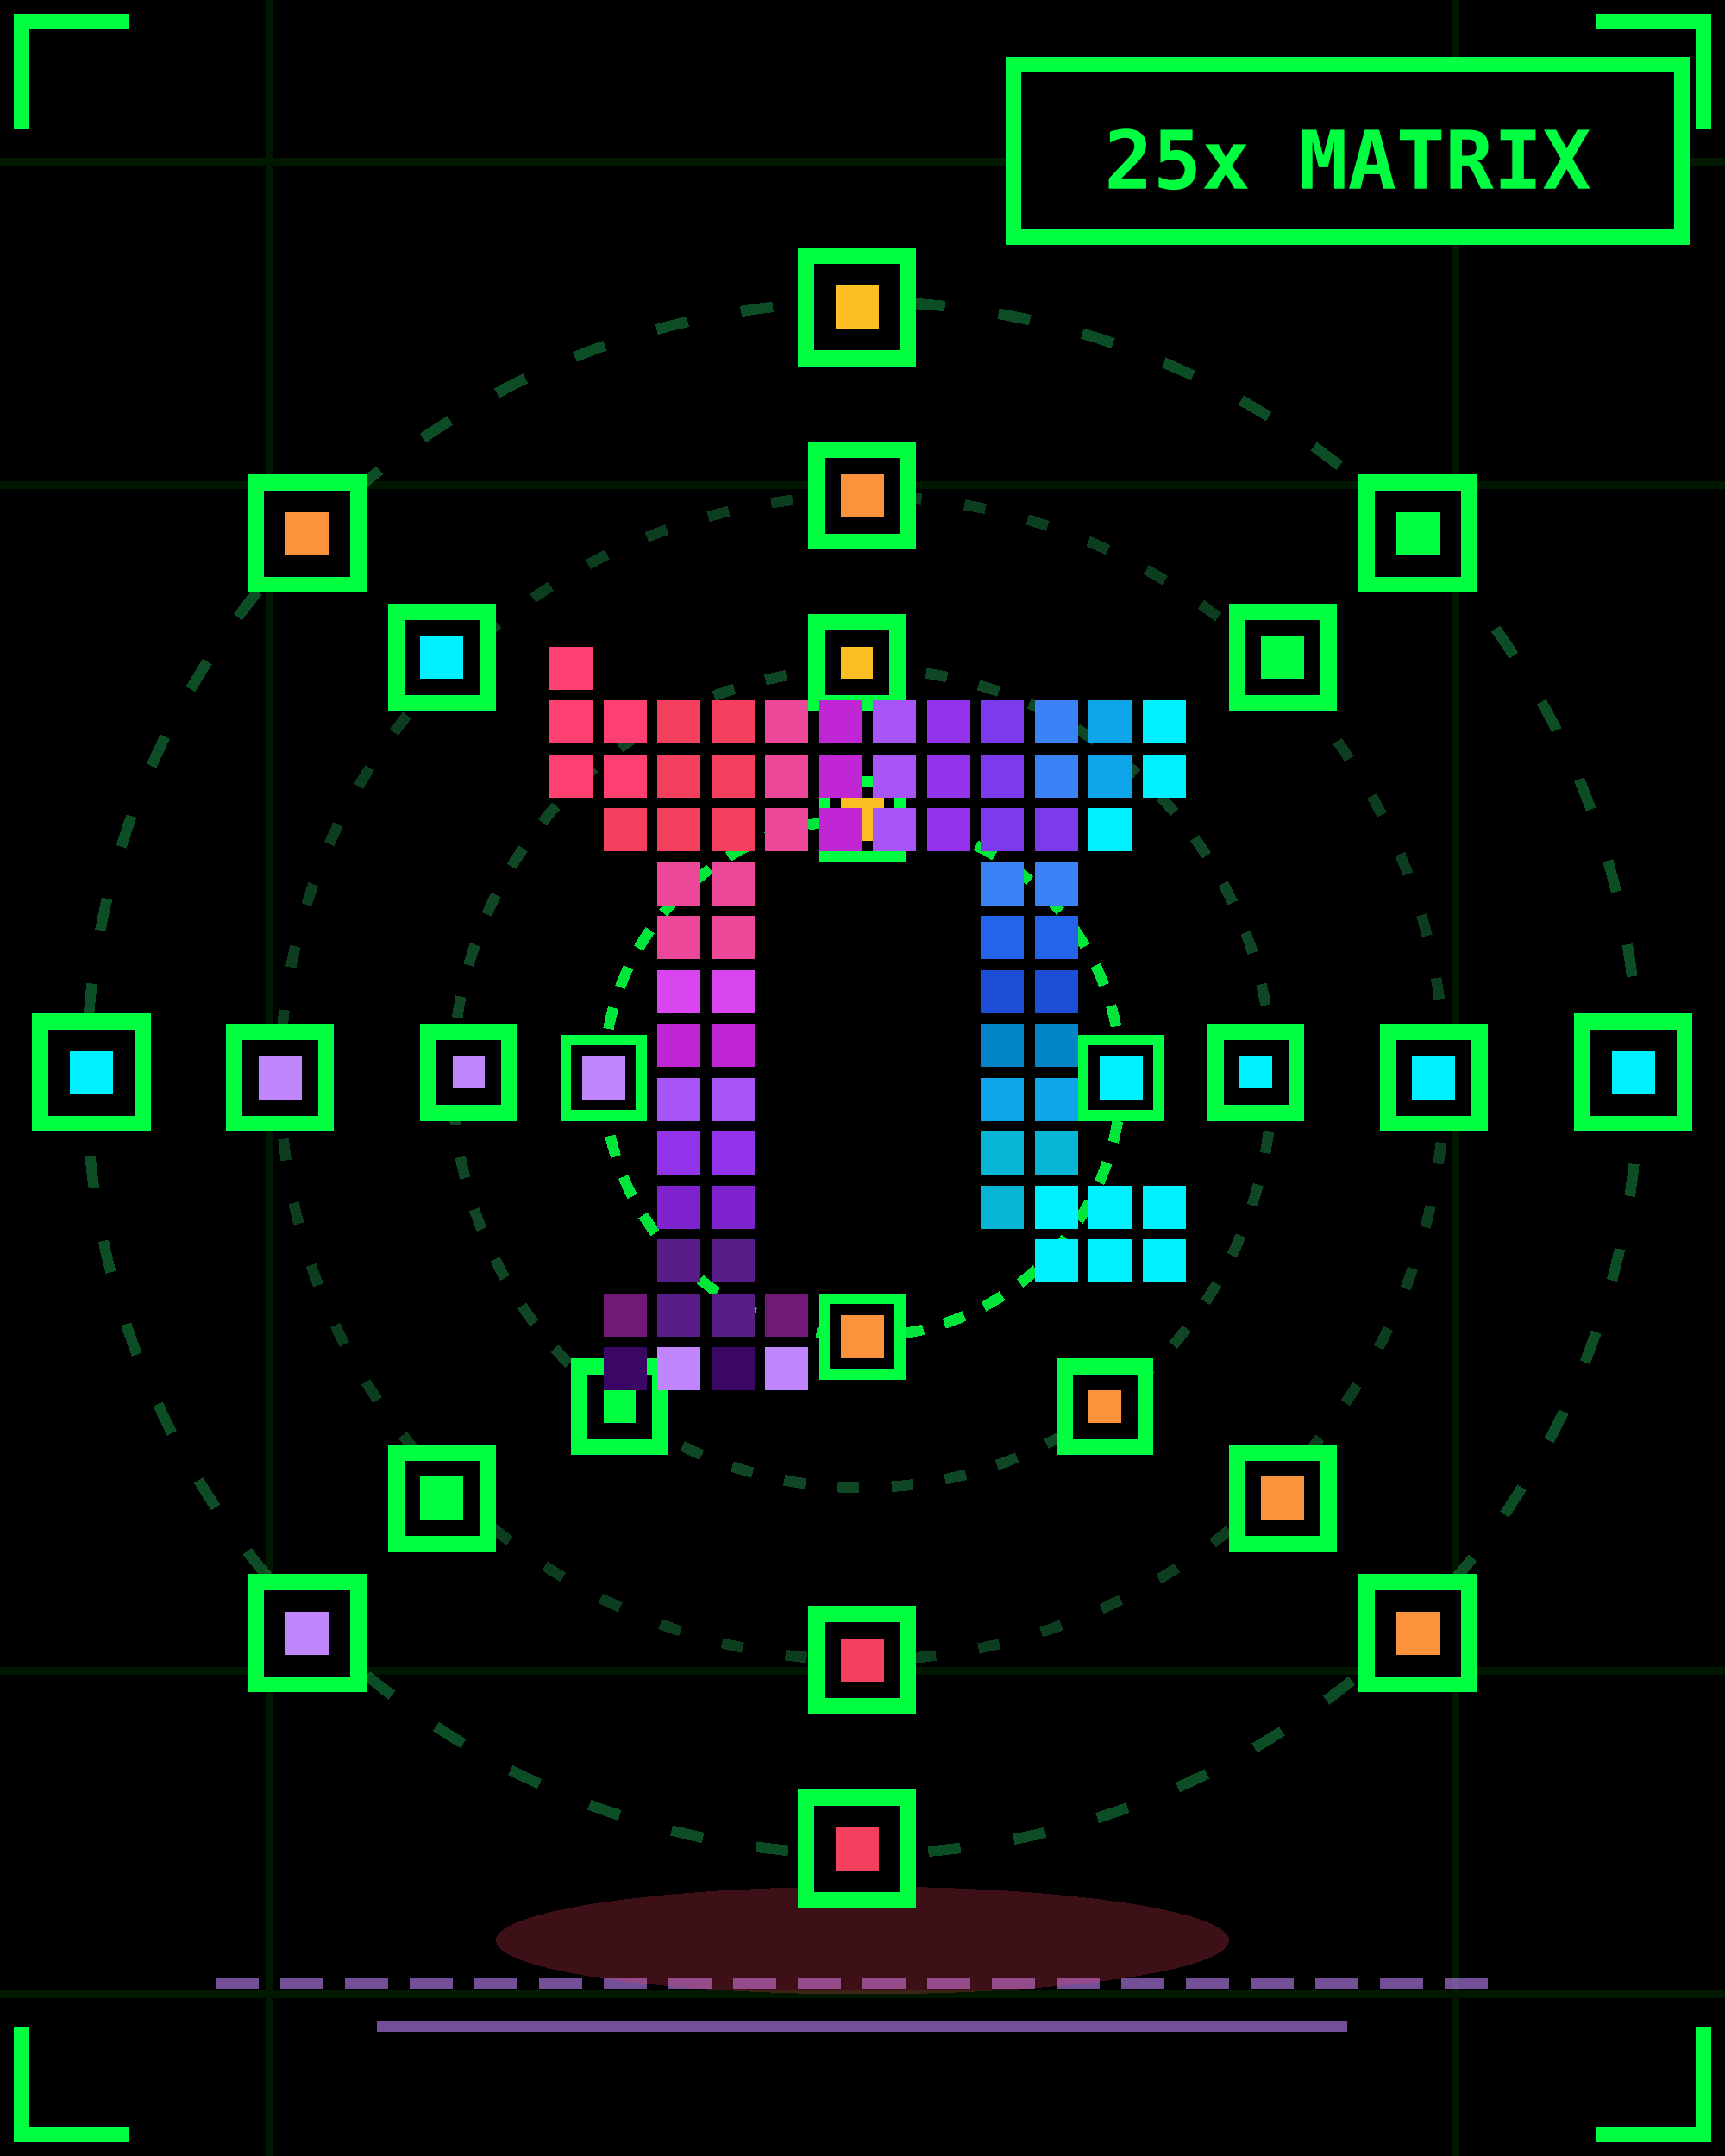
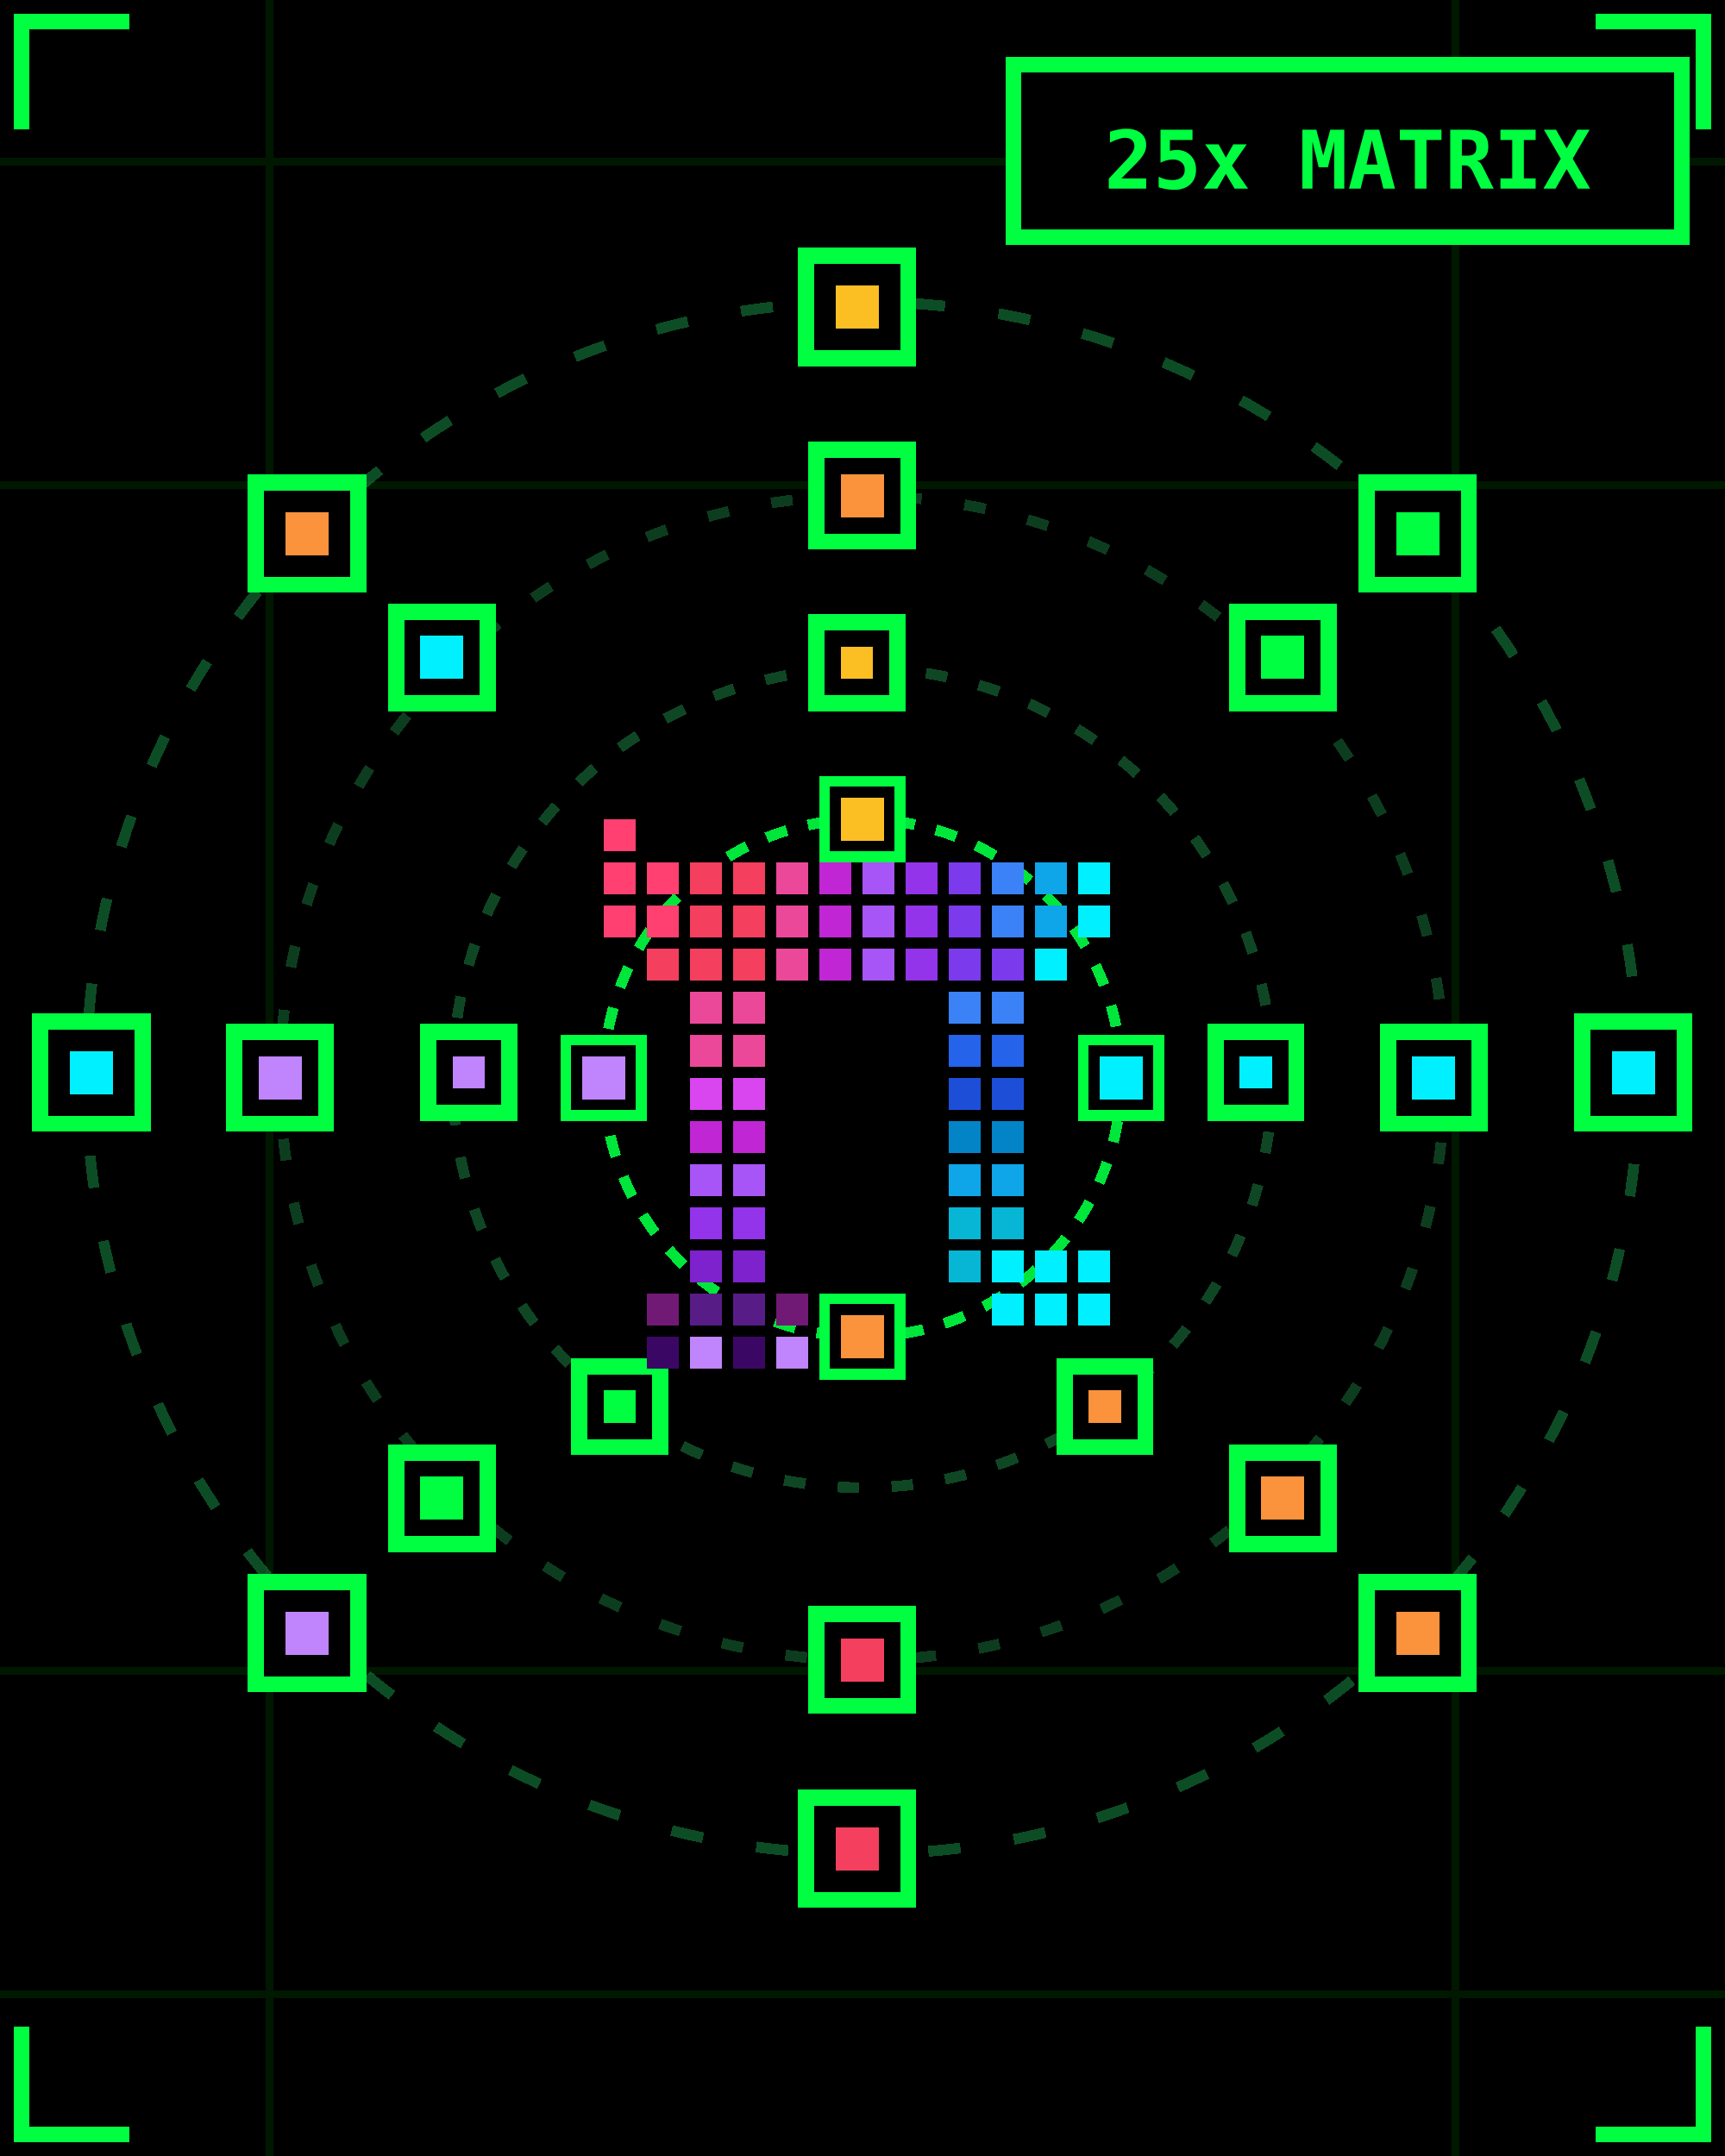
<svg xmlns="http://www.w3.org/2000/svg" viewBox="0 0 160 200" width="100%" height="100%" preserveAspectRatio="none" shape-rendering="crispEdges">
  <defs>
    <pattern id="piHalftone" x="0" y="0" width="4" height="4" patternUnits="userSpaceOnUse">
      <rect width="4" height="4" fill="#180b2c" />
      <rect x="0" y="0" width="2" height="2" fill="#c084fc" />
      <rect x="2" y="2" width="2" height="2" fill="#c084fc" />
    </pattern>
  </defs>
  <style>
    @keyframes vortexRing1 { 0% { transform: rotate(0deg); } 100% { transform: rotate(360deg); } }
    @keyframes vortexRing2 { 0% { transform: rotate(360deg); } 100% { transform: rotate(0deg); } }
    @keyframes vortexRing3 { 0% { transform: rotate(0deg); } 100% { transform: rotate(360deg); } }
    @keyframes vortexRing4 { 0% { transform: rotate(360deg); } 100% { transform: rotate(0deg); } }
    @keyframes levitateCenter { 0%, 100% { transform: translateY(0px); } 50% { transform: translateY(-4px); } }
    .ring-1 { animation: vortexRing1 8s steps(8) infinite; transform-origin: 80px 100px; }
    .ring-2 { animation: vortexRing2 12s steps(10) infinite; transform-origin: 80px 100px; }
    .ring-3 { animation: vortexRing3 16s steps(12) infinite; transform-origin: 80px 100px; }
    .ring-4 { animation: vortexRing4 22s steps(14) infinite; transform-origin: 80px 100px; }
    .pip-commander { animation: levitateCenter 1.8s steps(2) infinite; transform-origin: 80px 100px; }
  </style>
  <rect width="160" height="200" fill="#000000" />
  <g stroke="#003b00" stroke-width="0.75" opacity="0.4">
    <line x1="0" y1="15" x2="160" y2="15" />
    <line x1="0" y1="45" x2="160" y2="45" />
    <line x1="0" y1="155" x2="160" y2="155" />
    <line x1="0" y1="185" x2="160" y2="185" />
    <line x1="25" y1="0" x2="25" y2="200" />
    <line x1="135" y1="0" x2="135" y2="200" />
  </g>
  <g stroke="#00ff41" stroke-width="1.5" fill="none">
    <path d="M2,12 L2,2 L12,2" />
    <path d="M158,12 L158,2 L148,2" />
    <path d="M2,188 L2,198 L12,198" />
    <path d="M158,188 L158,198 L148,198" />
  </g>
  <g transform="translate(94, 6)">
    <rect width="62" height="16" fill="#000000" stroke="#00ff41" stroke-width="1.5" />
    <text x="31" y="11.5" font-family="'Fira Code', monospace" font-size="7.5" font-weight="900" fill="#00ff41" text-anchor="middle">25x MATRIX</text>
  </g>
-   <g opacity="0.6" stroke="#c084fc" stroke-width="1">
-     <line x1="20" y1="184" x2="140" y2="184" stroke-dasharray="4,2" />
-     <line x1="35" y1="188" x2="125" y2="188" />
-   </g>
-   <ellipse cx="80" cy="180" rx="34" ry="5" fill="#f43f5e" opacity="0.25" />
  <g class="ring-4">
    <circle cx="80" cy="100" r="72" fill="none" stroke="#15803d" stroke-width="1" stroke-dasharray="3,5" opacity="0.6" />
    <g transform="translate(146, 94)">
      <rect width="11" height="11" fill="#00ff41" />
      <rect x="1.5" y="1.5" width="8" height="8" fill="#000" />
      <rect x="3.5" y="3.5" width="4" height="4" fill="#00f0ff" />
    </g>
    <g transform="translate(126, 146)">
      <rect width="11" height="11" fill="#00ff41" />
      <rect x="1.5" y="1.5" width="8" height="8" fill="#000" />
      <rect x="3.5" y="3.5" width="4" height="4" fill="#fb923c" />
    </g>
    <g transform="translate(74, 166)">
      <rect width="11" height="11" fill="#00ff41" />
      <rect x="1.5" y="1.5" width="8" height="8" fill="#000" />
      <rect x="3.5" y="3.5" width="4" height="4" fill="#f43f5e" />
    </g>
    <g transform="translate(23, 146)">
      <rect width="11" height="11" fill="#00ff41" />
      <rect x="1.5" y="1.5" width="8" height="8" fill="#000" />
      <rect x="3.5" y="3.5" width="4" height="4" fill="#c084fc" />
    </g>
    <g transform="translate(3, 94)">
      <rect width="11" height="11" fill="#00ff41" />
      <rect x="1.5" y="1.5" width="8" height="8" fill="#000" />
      <rect x="3.5" y="3.5" width="4" height="4" fill="#00f0ff" />
    </g>
    <g transform="translate(23, 44)">
      <rect width="11" height="11" fill="#00ff41" />
      <rect x="1.5" y="1.5" width="8" height="8" fill="#000" />
      <rect x="3.5" y="3.5" width="4" height="4" fill="#fb923c" />
    </g>
    <g transform="translate(74, 23)">
      <rect width="11" height="11" fill="#00ff41" />
      <rect x="1.5" y="1.5" width="8" height="8" fill="#000" />
      <rect x="3.5" y="3.5" width="4" height="4" fill="#fbbf24" />
    </g>
    <g transform="translate(126, 44)">
      <rect width="11" height="11" fill="#00ff41" />
      <rect x="1.5" y="1.5" width="8" height="8" fill="#000" />
      <rect x="3.5" y="3.5" width="4" height="4" fill="#00ff41" />
    </g>
  </g>
  <g class="ring-3">
    <circle cx="80" cy="100" r="54" fill="none" stroke="#166534" stroke-width="1" stroke-dasharray="2,4" opacity="0.6" />
    <g transform="translate(128, 95)">
      <rect width="10" height="10" fill="#00ff41" />
      <rect x="1.5" y="1.5" width="7" height="7" fill="#000" />
      <rect x="3" y="3" width="4" height="4" fill="#00f0ff" />
    </g>
    <g transform="translate(114, 134)">
      <rect width="10" height="10" fill="#00ff41" />
      <rect x="1.5" y="1.5" width="7" height="7" fill="#000" />
      <rect x="3" y="3" width="4" height="4" fill="#fb923c" />
    </g>
    <g transform="translate(75, 149)">
      <rect width="10" height="10" fill="#00ff41" />
      <rect x="1.5" y="1.5" width="7" height="7" fill="#000" />
      <rect x="3" y="3" width="4" height="4" fill="#f43f5e" />
    </g>
    <g transform="translate(36, 134)">
      <rect width="10" height="10" fill="#00ff41" />
      <rect x="1.5" y="1.5" width="7" height="7" fill="#000" />
      <rect x="3" y="3" width="4" height="4" fill="#00ff41" />
    </g>
    <g transform="translate(21, 95)">
      <rect width="10" height="10" fill="#00ff41" />
      <rect x="1.5" y="1.5" width="7" height="7" fill="#000" />
      <rect x="3" y="3" width="4" height="4" fill="#c084fc" />
    </g>
    <g transform="translate(36, 56)">
      <rect width="10" height="10" fill="#00ff41" />
      <rect x="1.5" y="1.5" width="7" height="7" fill="#000" />
      <rect x="3" y="3" width="4" height="4" fill="#00f0ff" />
    </g>
    <g transform="translate(75, 41)">
      <rect width="10" height="10" fill="#00ff41" />
      <rect x="1.5" y="1.5" width="7" height="7" fill="#000" />
      <rect x="3" y="3" width="4" height="4" fill="#fb923c" />
    </g>
    <g transform="translate(114, 56)">
      <rect width="10" height="10" fill="#00ff41" />
      <rect x="1.5" y="1.5" width="7" height="7" fill="#000" />
      <rect x="3" y="3" width="4" height="4" fill="#00ff41" />
    </g>
  </g>
  <g class="ring-2">
    <circle cx="80" cy="100" r="38" fill="none" stroke="#166534" stroke-width="1" stroke-dasharray="2,3" opacity="0.7" />
    <g transform="translate(112, 95)">
      <rect width="9" height="9" fill="#00ff41" />
      <rect x="1.5" y="1.5" width="6" height="6" fill="#000" />
      <rect x="3" y="3" width="3" height="3" fill="#00f0ff" />
    </g>
    <g transform="translate(98, 126)">
      <rect width="9" height="9" fill="#00ff41" />
      <rect x="1.5" y="1.5" width="6" height="6" fill="#000" />
      <rect x="3" y="3" width="3" height="3" fill="#fb923c" />
    </g>
    <g transform="translate(53, 126)">
      <rect width="9" height="9" fill="#00ff41" />
      <rect x="1.5" y="1.5" width="6" height="6" fill="#000" />
      <rect x="3" y="3" width="3" height="3" fill="#00ff41" />
    </g>
    <g transform="translate(39, 95)">
      <rect width="9" height="9" fill="#00ff41" />
      <rect x="1.5" y="1.5" width="6" height="6" fill="#000" />
      <rect x="3" y="3" width="3" height="3" fill="#c084fc" />
    </g>
    <g transform="translate(75, 57)">
      <rect width="9" height="9" fill="#00ff41" />
      <rect x="1.5" y="1.5" width="6" height="6" fill="#000" />
      <rect x="3" y="3" width="3" height="3" fill="#fbbf24" />
    </g>
  </g>
  <g class="ring-1">
    <circle cx="80" cy="100" r="24" fill="none" stroke="#00ff41" stroke-width="1" stroke-dasharray="2,2" opacity="0.9" />
    <g transform="translate(100, 96)">
      <rect width="8" height="8" fill="#00ff41" />
      <rect x="1" y="1" width="6" height="6" fill="#000" />
      <rect x="2" y="2" width="4" height="4" fill="#00f0ff" />
    </g>
    <g transform="translate(76, 120)">
      <rect width="8" height="8" fill="#00ff41" />
      <rect x="1" y="1" width="6" height="6" fill="#000" />
      <rect x="2" y="2" width="4" height="4" fill="#fb923c" />
    </g>
    <g transform="translate(52, 96)">
      <rect width="8" height="8" fill="#00ff41" />
      <rect x="1" y="1" width="6" height="6" fill="#000" />
      <rect x="2" y="2" width="4" height="4" fill="#c084fc" />
    </g>
    <g transform="translate(76, 72)">
      <rect width="8" height="8" fill="#00ff41" />
      <rect x="1" y="1" width="6" height="6" fill="#000" />
      <rect x="2" y="2" width="4" height="4" fill="#fbbf24" />
    </g>
  </g>
  <g class="pip-commander">
-     <rect x="51" y="60" width="4" height="4" fill="#ff4071" />
-     <rect x="51" y="65" width="4" height="4" fill="#ff4071" />
-     <rect x="51" y="70" width="4" height="4" fill="#ff4071" />
-     <rect x="56" y="65" width="4" height="4" fill="#ff4071" />
-     <rect x="61" y="65" width="4" height="4" fill="#f43f5e" />
-     <rect x="66" y="65" width="4" height="4" fill="#f43f5e" />
-     <rect x="71" y="65" width="4" height="4" fill="#ec4899" />
-     <rect x="76" y="65" width="4" height="4" fill="#c026d3" />
-     <rect x="81" y="65" width="4" height="4" fill="#a855f7" />
-     <rect x="86" y="65" width="4" height="4" fill="#9333ea" />
-     <rect x="91" y="65" width="4" height="4" fill="#7c3aed" />
-     <rect x="96" y="65" width="4" height="4" fill="#3b82f6" />
-     <rect x="101" y="65" width="4" height="4" fill="#0ea5e9" />
-     <rect x="106" y="65" width="4" height="4" fill="#00f0ff" />
-     <rect x="106" y="70" width="4" height="4" fill="#00f0ff" />
-     <rect x="56" y="70" width="4" height="4" fill="#ff4071" />
-     <rect x="61" y="70" width="4" height="4" fill="#f43f5e" />
-     <rect x="66" y="70" width="4" height="4" fill="#f43f5e" />
-     <rect x="71" y="70" width="4" height="4" fill="#ec4899" />
-     <rect x="76" y="70" width="4" height="4" fill="#c026d3" />
-     <rect x="81" y="70" width="4" height="4" fill="#a855f7" />
-     <rect x="86" y="70" width="4" height="4" fill="#9333ea" />
-     <rect x="91" y="70" width="4" height="4" fill="#7c3aed" />
-     <rect x="96" y="70" width="4" height="4" fill="#3b82f6" />
-     <rect x="101" y="70" width="4" height="4" fill="#0ea5e9" />
-     <rect x="56" y="75" width="4" height="4" fill="#f43f5e" />
-     <rect x="71" y="75" width="4" height="4" fill="#ec4899" />
-     <rect x="76" y="75" width="4" height="4" fill="#c026d3" />
-     <rect x="81" y="75" width="4" height="4" fill="#a855f7" />
-     <rect x="86" y="75" width="4" height="4" fill="#9333ea" />
-     <rect x="101" y="75" width="4" height="4" fill="#00f0ff" />
-     <rect x="61" y="75" width="4" height="4" fill="#f43f5e" />
-     <rect x="66" y="75" width="4" height="4" fill="#f43f5e" />
-     <rect x="61" y="80" width="4" height="4" fill="#ec4899" />
-     <rect x="66" y="80" width="4" height="4" fill="#ec4899" />
-     <rect x="61" y="85" width="4" height="4" fill="#ec4899" />
-     <rect x="66" y="85" width="4" height="4" fill="#ec4899" />
-     <rect x="61" y="90" width="4" height="4" fill="#d946ef" />
-     <rect x="66" y="90" width="4" height="4" fill="#d946ef" />
-     <rect x="61" y="95" width="4" height="4" fill="#c026d3" />
-     <rect x="66" y="95" width="4" height="4" fill="#c026d3" />
-     <rect x="61" y="100" width="4" height="4" fill="#a855f7" />
-     <rect x="66" y="100" width="4" height="4" fill="#a855f7" />
-     <rect x="61" y="105" width="4" height="4" fill="#9333ea" />
-     <rect x="66" y="105" width="4" height="4" fill="#9333ea" />
-     <rect x="61" y="110" width="4" height="4" fill="#7e22ce" />
-     <rect x="66" y="110" width="4" height="4" fill="#7e22ce" />
-     <rect x="61" y="115" width="4" height="4" fill="#581c87" />
-     <rect x="66" y="115" width="4" height="4" fill="#581c87" />
-     <rect x="56" y="120" width="4" height="4" fill="#701a75" />
-     <rect x="61" y="120" width="4" height="4" fill="#581c87" />
-     <rect x="66" y="120" width="4" height="4" fill="#581c87" />
-     <rect x="71" y="120" width="4" height="4" fill="#701a75" />
-     <rect x="56" y="125" width="4" height="4" fill="#3b0764" />
-     <rect x="61" y="125" width="4" height="4" fill="#c084fc" />
-     <rect x="66" y="125" width="4" height="4" fill="#3b0764" />
-     <rect x="71" y="125" width="4" height="4" fill="#c084fc" />
-     <rect x="91" y="75" width="4" height="4" fill="#7c3aed" />
-     <rect x="96" y="75" width="4" height="4" fill="#7c3aed" />
-     <rect x="91" y="80" width="4" height="4" fill="#3b82f6" />
-     <rect x="96" y="80" width="4" height="4" fill="#3b82f6" />
-     <rect x="91" y="85" width="4" height="4" fill="#2563eb" />
-     <rect x="96" y="85" width="4" height="4" fill="#2563eb" />
-     <rect x="91" y="90" width="4" height="4" fill="#1d4ed8" />
-     <rect x="96" y="90" width="4" height="4" fill="#1d4ed8" />
-     <rect x="91" y="95" width="4" height="4" fill="#0284c7" />
-     <rect x="96" y="95" width="4" height="4" fill="#0284c7" />
-     <rect x="91" y="100" width="4" height="4" fill="#0ea5e9" />
-     <rect x="96" y="100" width="4" height="4" fill="#0ea5e9" />
-     <rect x="91" y="105" width="4" height="4" fill="#06b6d4" />
-     <rect x="96" y="105" width="4" height="4" fill="#06b6d4" />
-     <rect x="91" y="110" width="4" height="4" fill="#06b6d4" />
-     <rect x="96" y="110" width="4" height="4" fill="#00f0ff" />
-     <rect x="101" y="110" width="4" height="4" fill="#00f0ff" />
-     <rect x="96" y="115" width="4" height="4" fill="#00f0ff" />
-     <rect x="101" y="115" width="4" height="4" fill="#00f0ff" />
-     <rect x="106" y="115" width="4" height="4" fill="#00f0ff" />
-     <rect x="106" y="110" width="4" height="4" fill="#00f0ff" />
+     <rect x="56" y="76" width="3" height="3" fill="#ff4071" />
+     <rect x="56" y="80" width="3" height="3" fill="#ff4071" />
+     <rect x="56" y="84" width="3" height="3" fill="#ff4071" />
+     <rect x="60" y="80" width="3" height="3" fill="#ff4071" />
+     <rect x="64" y="80" width="3" height="3" fill="#f43f5e" />
+     <rect x="68" y="80" width="3" height="3" fill="#f43f5e" />
+     <rect x="72" y="80" width="3" height="3" fill="#ec4899" />
+     <rect x="76" y="80" width="3" height="3" fill="#c026d3" />
+     <rect x="80" y="80" width="3" height="3" fill="#a855f7" />
+     <rect x="84" y="80" width="3" height="3" fill="#9333ea" />
+     <rect x="88" y="80" width="3" height="3" fill="#7c3aed" />
+     <rect x="92" y="80" width="3" height="3" fill="#3b82f6" />
+     <rect x="96" y="80" width="3" height="3" fill="#0ea5e9" />
+     <rect x="100" y="80" width="3" height="3" fill="#00f0ff" />
+     <rect x="100" y="84" width="3" height="3" fill="#00f0ff" />
+     <rect x="60" y="84" width="3" height="3" fill="#ff4071" />
+     <rect x="64" y="84" width="3" height="3" fill="#f43f5e" />
+     <rect x="68" y="84" width="3" height="3" fill="#f43f5e" />
+     <rect x="72" y="84" width="3" height="3" fill="#ec4899" />
+     <rect x="76" y="84" width="3" height="3" fill="#c026d3" />
+     <rect x="80" y="84" width="3" height="3" fill="#a855f7" />
+     <rect x="84" y="84" width="3" height="3" fill="#9333ea" />
+     <rect x="88" y="84" width="3" height="3" fill="#7c3aed" />
+     <rect x="92" y="84" width="3" height="3" fill="#3b82f6" />
+     <rect x="96" y="84" width="3" height="3" fill="#0ea5e9" />
+     <rect x="60" y="88" width="3" height="3" fill="#f43f5e" />
+     <rect x="72" y="88" width="3" height="3" fill="#ec4899" />
+     <rect x="76" y="88" width="3" height="3" fill="#c026d3" />
+     <rect x="80" y="88" width="3" height="3" fill="#a855f7" />
+     <rect x="84" y="88" width="3" height="3" fill="#9333ea" />
+     <rect x="96" y="88" width="3" height="3" fill="#00f0ff" />
+     <rect x="64" y="88" width="3" height="3" fill="#f43f5e" />
+     <rect x="68" y="88" width="3" height="3" fill="#f43f5e" />
+     <rect x="64" y="92" width="3" height="3" fill="#ec4899" />
+     <rect x="68" y="92" width="3" height="3" fill="#ec4899" />
+     <rect x="64" y="96" width="3" height="3" fill="#ec4899" />
+     <rect x="68" y="96" width="3" height="3" fill="#ec4899" />
+     <rect x="64" y="100" width="3" height="3" fill="#d946ef" />
+     <rect x="68" y="100" width="3" height="3" fill="#d946ef" />
+     <rect x="64" y="104" width="3" height="3" fill="#c026d3" />
+     <rect x="68" y="104" width="3" height="3" fill="#c026d3" />
+     <rect x="64" y="108" width="3" height="3" fill="#a855f7" />
+     <rect x="68" y="108" width="3" height="3" fill="#a855f7" />
+     <rect x="64" y="112" width="3" height="3" fill="#9333ea" />
+     <rect x="68" y="112" width="3" height="3" fill="#9333ea" />
+     <rect x="64" y="116" width="3" height="3" fill="#7e22ce" />
+     <rect x="68" y="116" width="3" height="3" fill="#7e22ce" />
+     <rect x="60" y="120" width="3" height="3" fill="#701a75" />
+     <rect x="64" y="120" width="3" height="3" fill="#581c87" />
+     <rect x="68" y="120" width="3" height="3" fill="#581c87" />
+     <rect x="72" y="120" width="3" height="3" fill="#701a75" />
+     <rect x="60" y="124" width="3" height="3" fill="#3b0764" />
+     <rect x="64" y="124" width="3" height="3" fill="#c084fc" />
+     <rect x="68" y="124" width="3" height="3" fill="#3b0764" />
+     <rect x="72" y="124" width="3" height="3" fill="#c084fc" />
+     <rect x="88" y="88" width="3" height="3" fill="#7c3aed" />
+     <rect x="92" y="88" width="3" height="3" fill="#7c3aed" />
+     <rect x="88" y="92" width="3" height="3" fill="#3b82f6" />
+     <rect x="92" y="92" width="3" height="3" fill="#3b82f6" />
+     <rect x="88" y="96" width="3" height="3" fill="#2563eb" />
+     <rect x="92" y="96" width="3" height="3" fill="#2563eb" />
+     <rect x="88" y="100" width="3" height="3" fill="#1d4ed8" />
+     <rect x="92" y="100" width="3" height="3" fill="#1d4ed8" />
+     <rect x="88" y="104" width="3" height="3" fill="#0284c7" />
+     <rect x="92" y="104" width="3" height="3" fill="#0284c7" />
+     <rect x="88" y="108" width="3" height="3" fill="#0ea5e9" />
+     <rect x="92" y="108" width="3" height="3" fill="#0ea5e9" />
+     <rect x="88" y="112" width="3" height="3" fill="#06b6d4" />
+     <rect x="92" y="112" width="3" height="3" fill="#06b6d4" />
+     <rect x="88" y="116" width="3" height="3" fill="#06b6d4" />
+     <rect x="92" y="116" width="3" height="3" fill="#00f0ff" />
+     <rect x="96" y="116" width="3" height="3" fill="#00f0ff" />
+     <rect x="92" y="120" width="3" height="3" fill="#00f0ff" />
+     <rect x="96" y="120" width="3" height="3" fill="#00f0ff" />
+     <rect x="100" y="120" width="3" height="3" fill="#00f0ff" />
+     <rect x="100" y="116" width="3" height="3" fill="#00f0ff" />
  </g>
</svg>
